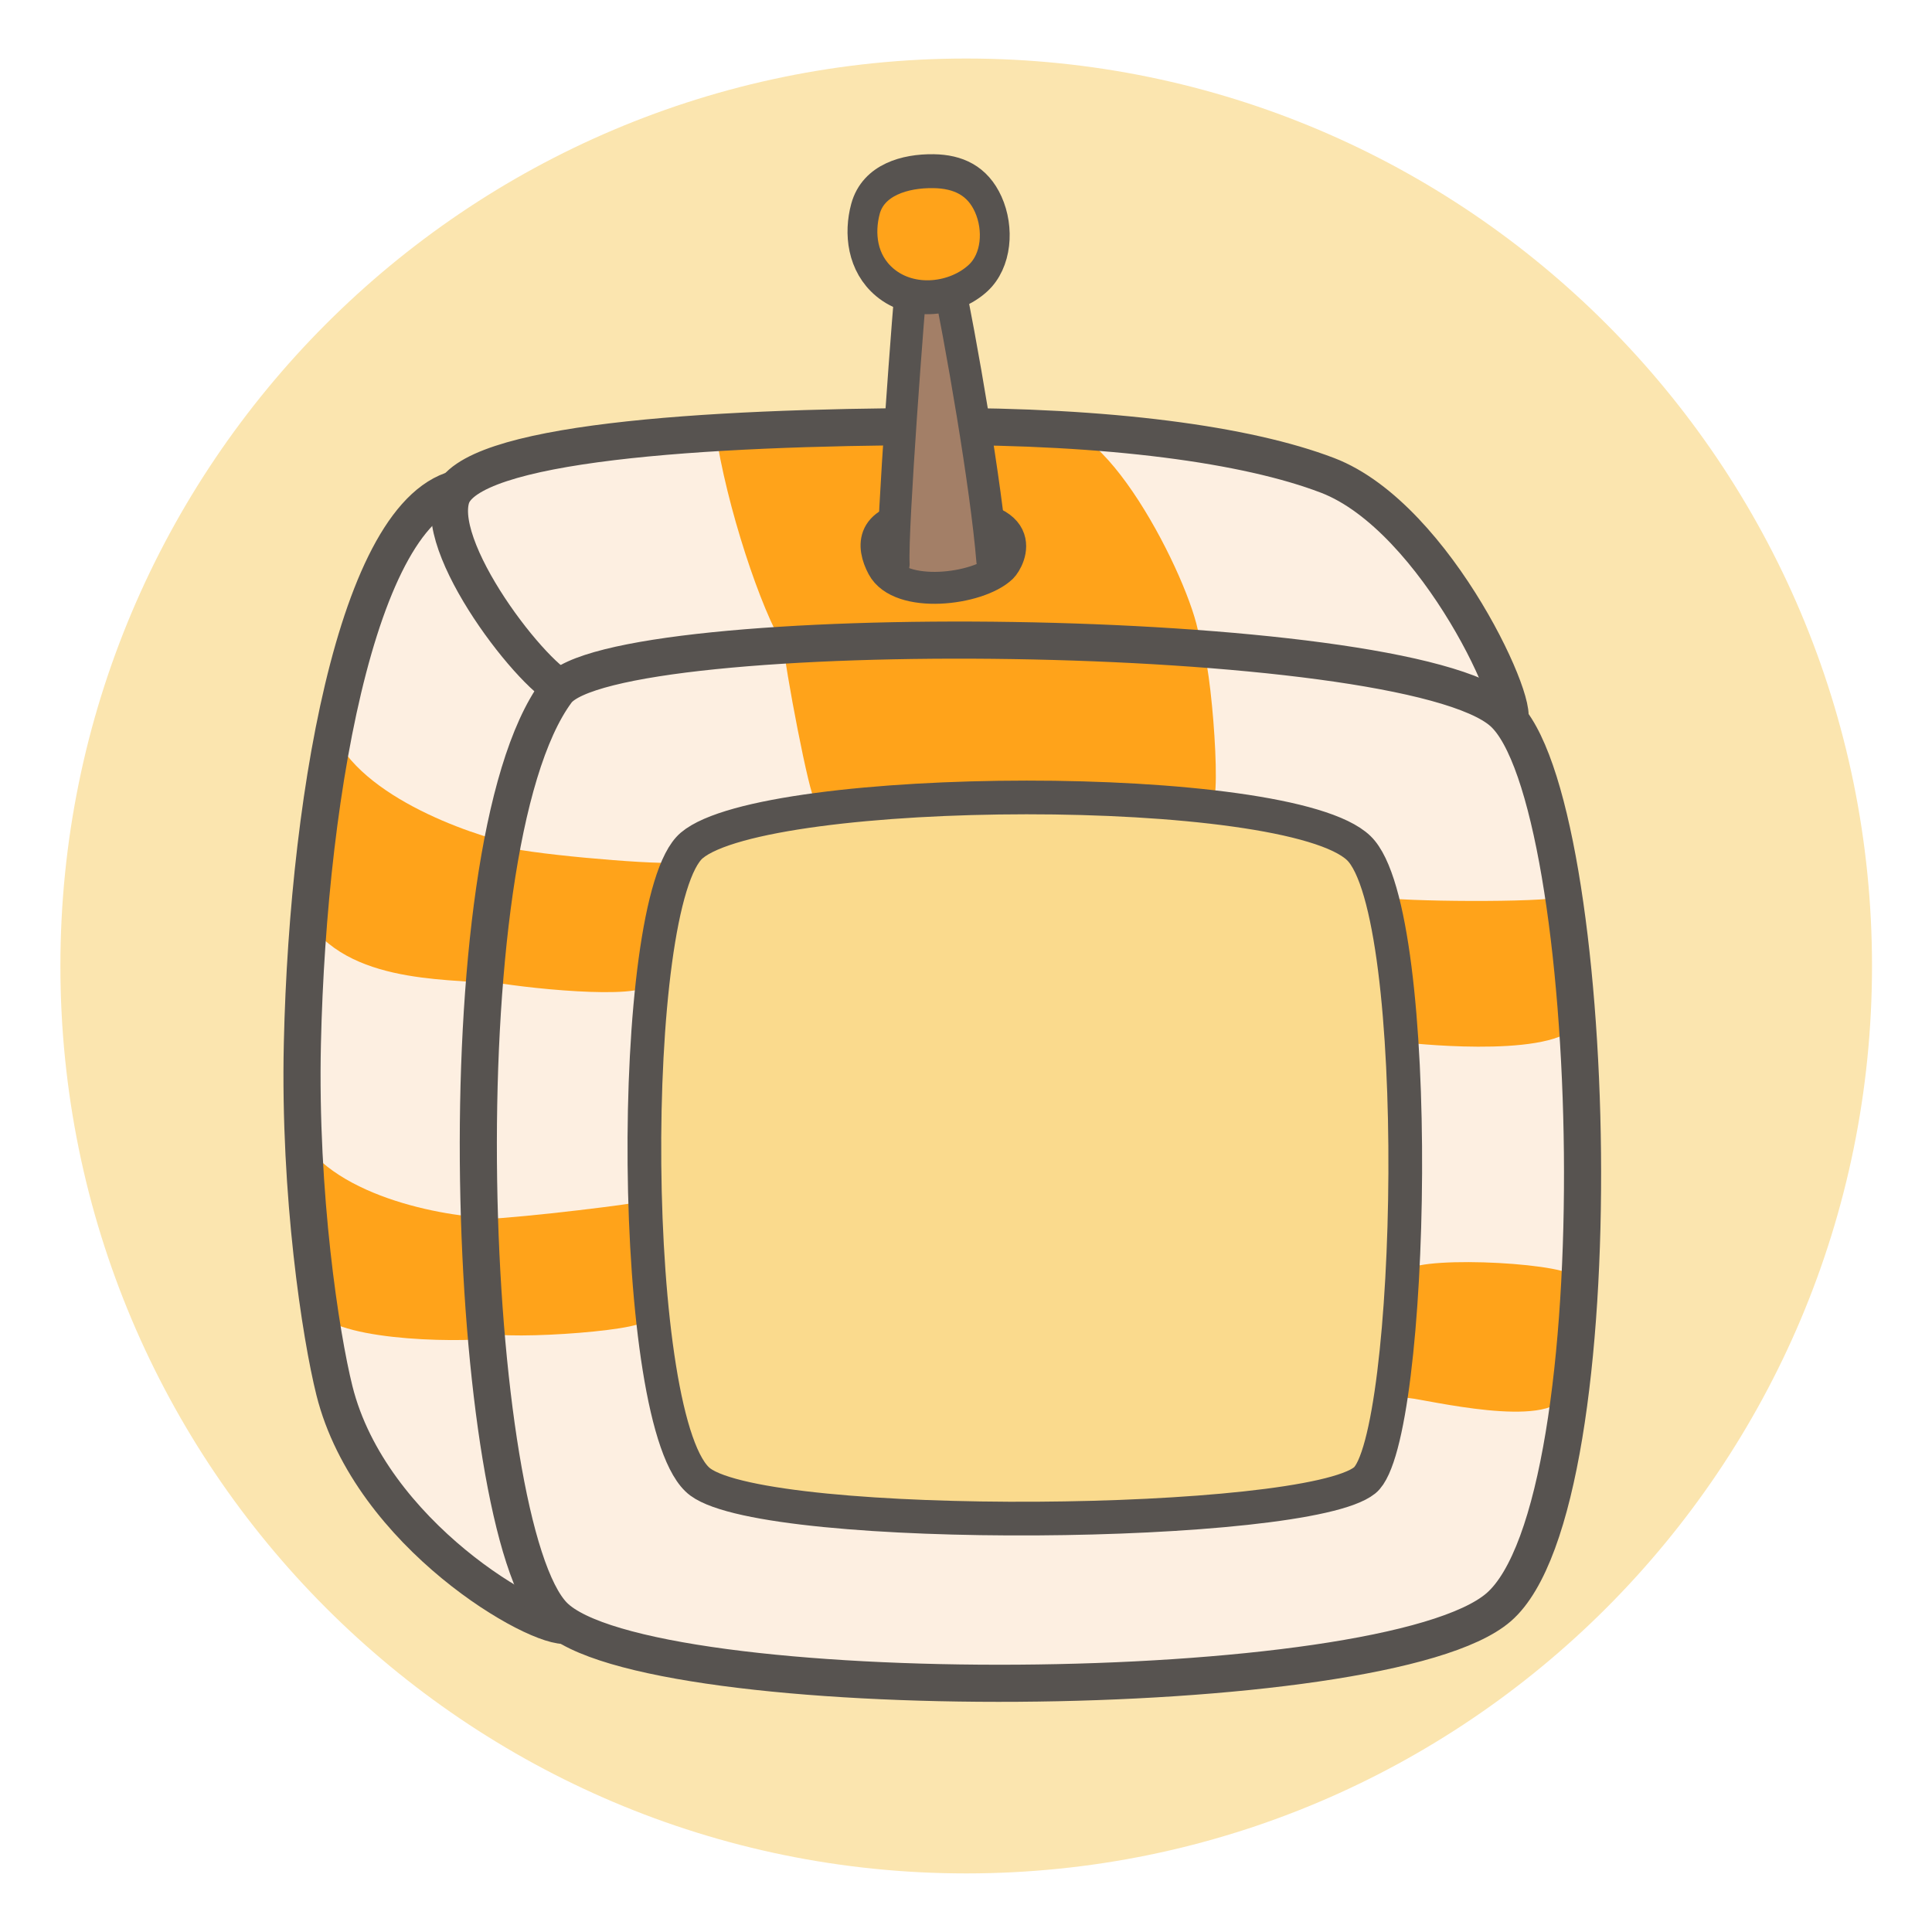
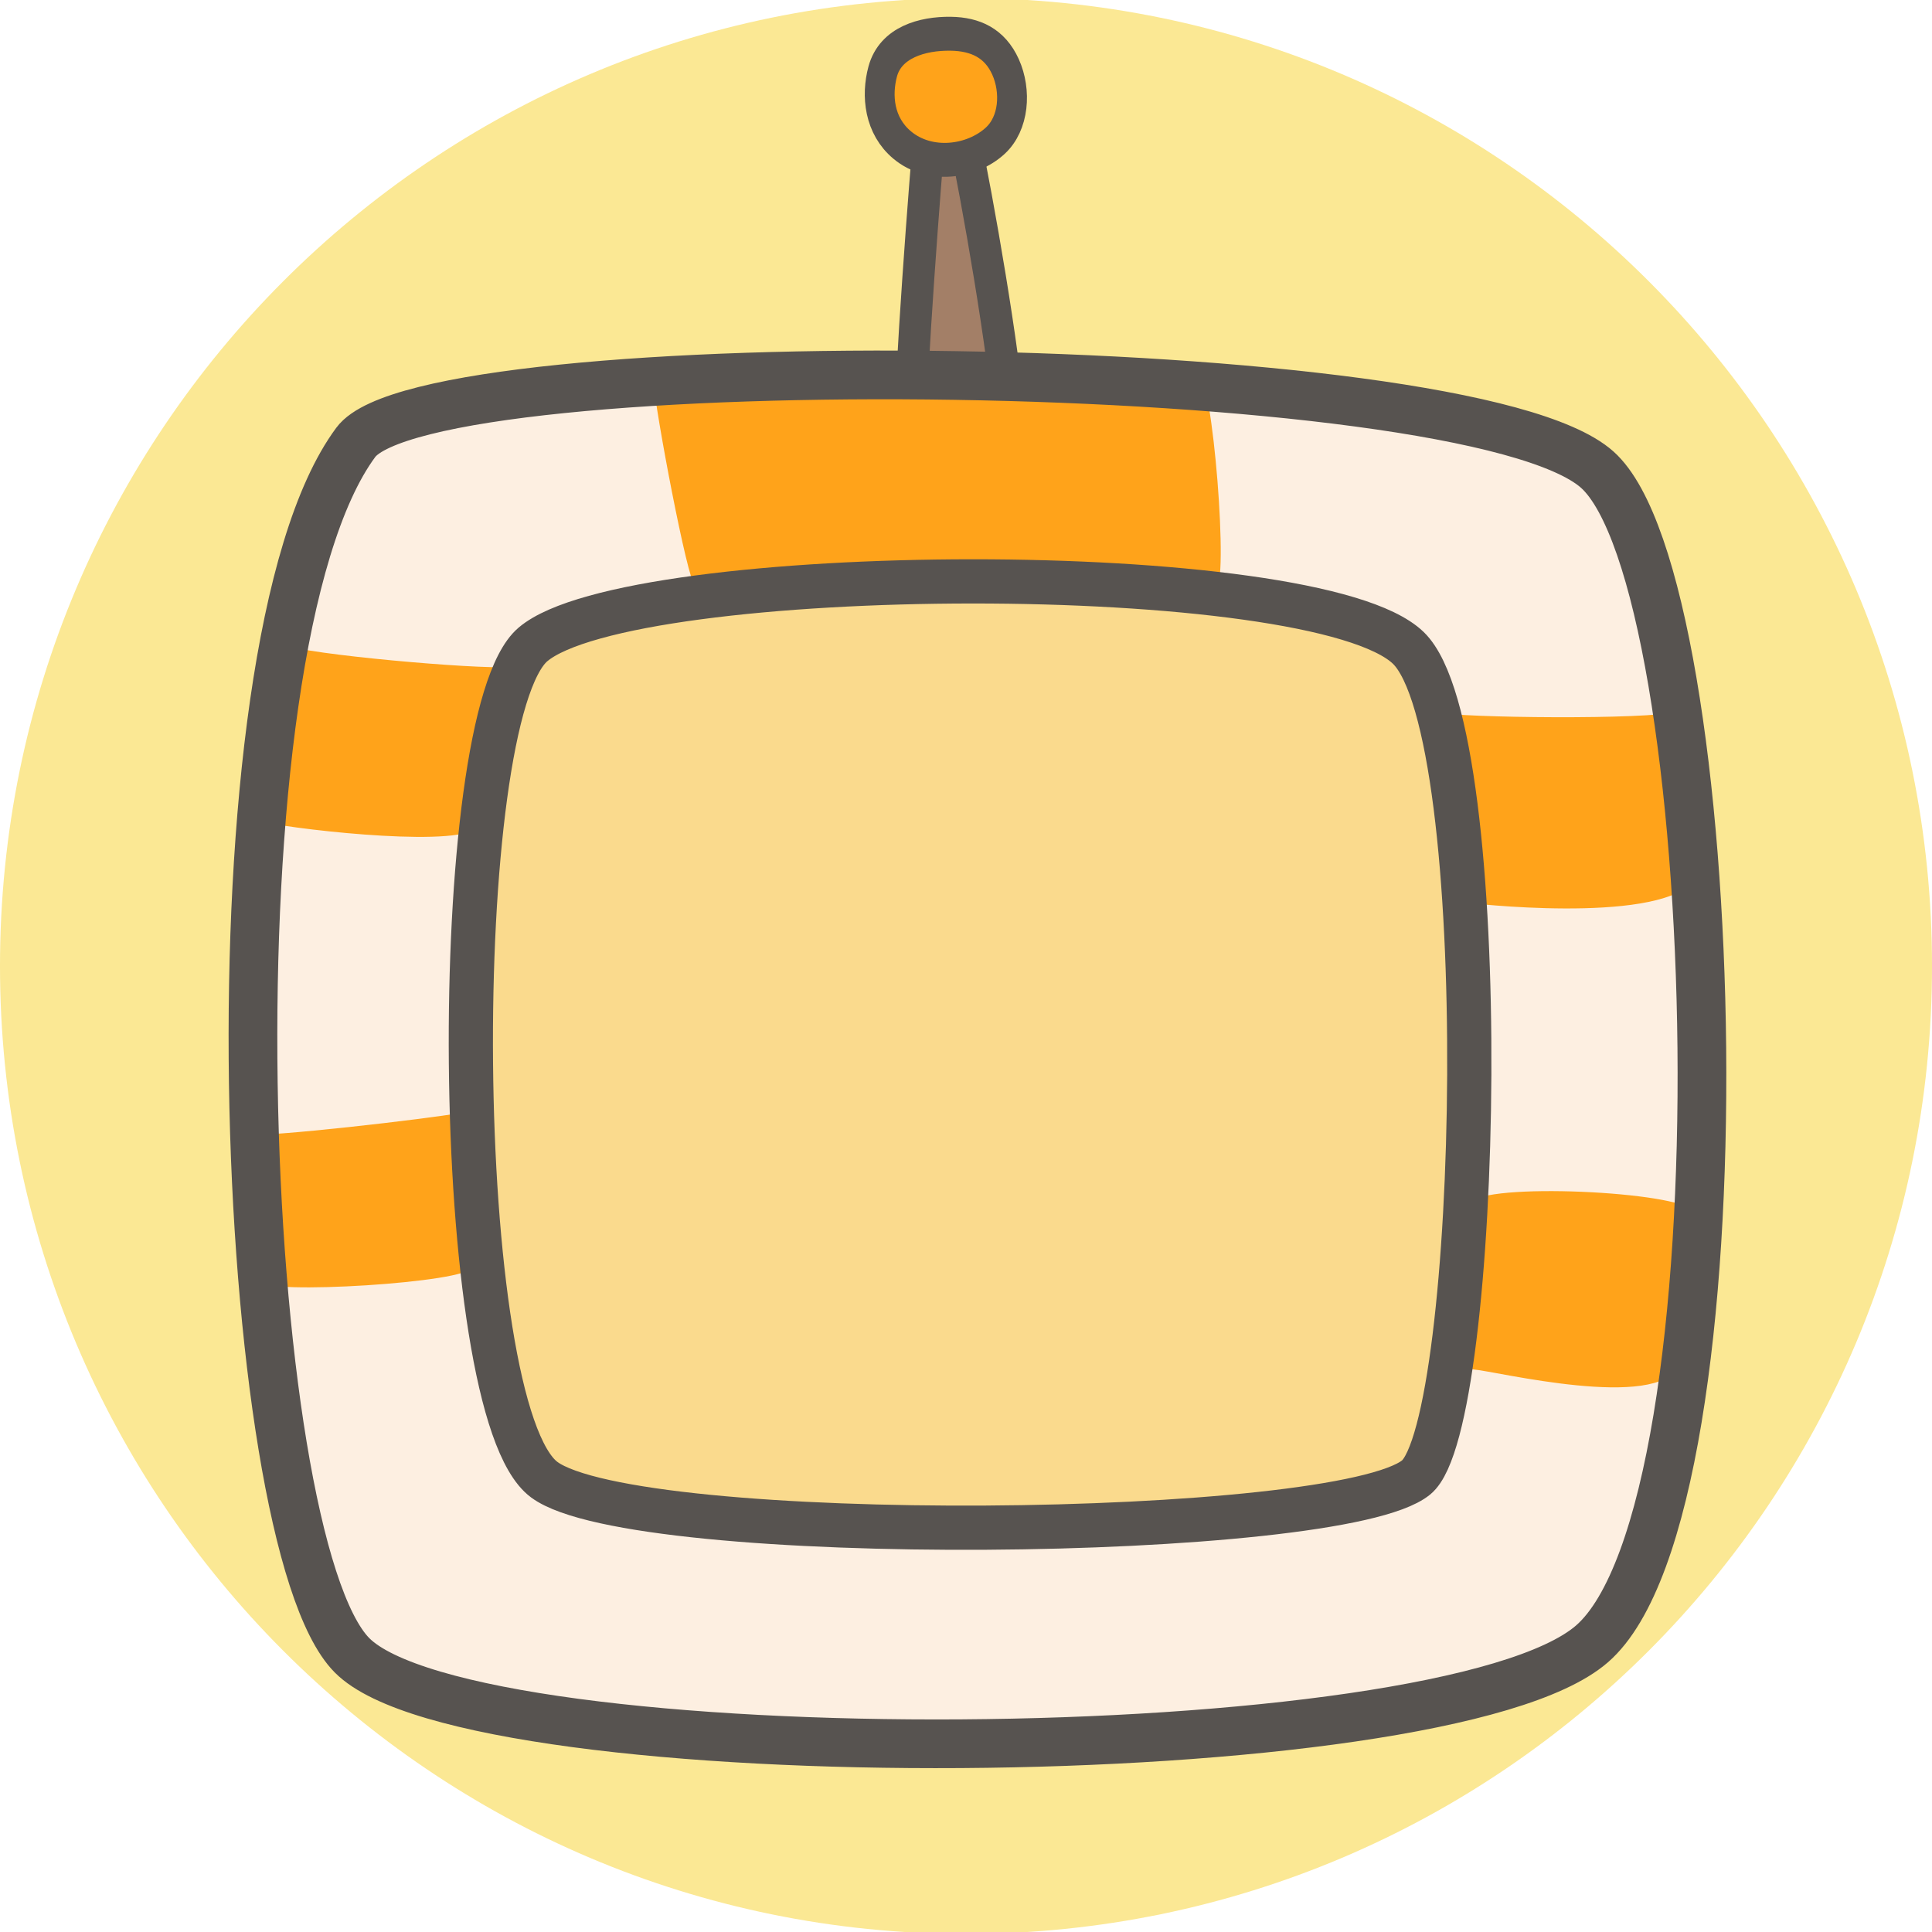
- <svg xmlns="http://www.w3.org/2000/svg" xml:space="preserve" style="fill-rule:evenodd;clip-rule:evenodd;stroke-linecap:round;stroke-linejoin:round;stroke-miterlimit:1.5" viewBox="0 0 32 32">
-   <path d="M0 0h32v32H0z" style="fill:none" />
-   <ellipse cx="989.877" cy="986.808" rx="1015.09" ry="988.825" style="fill:#fbe5af" transform="matrix(.01478 0 0 .0152 1.373 1)" />
-   <g transform="matrix(-.01782 0 0 .01782 34.788 .971)">
-     <path d="M1513.83 398.034c101.65.676 151.89 276.661 157.31 517.531 3.17 140.505-17.04 271.475-29.8 322.525-33.52 134.07-189.83 223.06-216.43 218.03-112.53-21.27 6.13-867.102-9.53-881.83-16.46-15.466 52.13-176.565 98.45-176.256" style="fill:#fdefe1" />
-     <clipPath id="a">
-       <path d="M1513.83 398.034c101.65.676 151.89 276.661 157.31 517.531 3.17 140.505-17.04 271.475-29.8 322.525-33.52 134.07-189.83 223.06-216.43 218.03-112.53-21.27 6.13-867.102-9.53-881.83-16.46-15.466 52.13-176.565 98.45-176.256" />
-     </clipPath>
-     <g clip-path="url(#a)">
-       <path d="M1384.23 850.769c41.73-13.458 146.45-62.687 159.14-128.486 41.56 112.14 59.97 127.29 44.68 168.258-27.19 72.877-127.6 77.044-167.23 86.588-4.75 1.145-35.64-119.154-36.59-126.36" style="fill:#ffa31a" transform="rotate(5.94 2589.61 1650.878)" />
-       <path d="M1394.39 870.183c41.73-13.458 138.09-66.003 150.77-131.801 41.57 112.14 37.55 126.763 37.68 155.732.13 31.777-109.76 72.344-149.82 80.884-8.43 1.797-37.67-97.609-38.63-104.815" style="fill:#ffa31a" transform="rotate(18.749 813.265 1258.548)" />
+ <svg xmlns="http://www.w3.org/2000/svg" width="100%" height="100%" viewBox="0 0 32 32" version="1.1" xml:space="preserve" style="fill-rule:evenodd;clip-rule:evenodd;stroke-linecap:round;stroke-linejoin:round;stroke-miterlimit:1.5;">
+   <rect id="Artboard1" x="0" y="0" width="32" height="32" style="fill:none;" />
+   <clipPath id="_clip1">
+     <rect id="Artboard11" x="0" y="0" width="32" height="32" />
+   </clipPath>
+   <g clip-path="url(#_clip1)">
+     <g id="card" transform="matrix(0.0655022,0,0,0.0655022,0.146955,0.448169)">
+       <g transform="matrix(0.240637,0,0,0.247518,3.82241,-6.82838)">
+         <ellipse cx="989.877" cy="986.808" rx="1015.09" ry="988.825" style="fill:rgb(251,232,148);" />
+       </g>
+       <g id="A" transform="matrix(-0.272081,0,0,0.272081,510.684,-85.2135)">
+         <path d="M938.268,687.758C931.115,680.95 905.434,633.581 1010.8,639.69C1061.02,642.602 1058.76,668.322 1048.8,686.99C1032.7,717.158 960.368,708.796 938.268,687.758Z" style="fill:rgb(163,127,103);stroke:rgb(87,83,80);stroke-width:29.68px;" />
+         <path d="M946.917,681.524C952.535,612.418 975.668,478.356 990.661,407.282C995.094,386.267 1018.19,381.545 1021.25,411.181C1024.35,441.157 1040.38,651.769 1038.61,684.686" style="fill:rgb(163,127,103);stroke:rgb(87,83,80);stroke-width:29.68px;" />
+         <g transform="matrix(0.72621,0,0,0.825653,260.668,179.273)">
+           <path d="M950.183,207.04C936.23,234.303 939.174,270.613 963.337,290.153C993.409,314.471 1047.1,320.935 1082.37,295.034C1112.08,273.217 1115.62,239.298 1107.33,212.215C1097.33,179.568 1056.81,169.249 1020.23,169.721C988.542,170.129 963.815,180.405 950.183,207.04Z" style="fill:rgb(255,163,26);stroke:rgb(87,83,80);stroke-width:38.17px;" />
+         </g>
+       </g>
+       <g transform="matrix(-0.356991,0,0,0.356991,599.922,-104.98)">
+         <path d="M559.229,1439.38C446.823,1341.97 465.217,688.111 555.413,607.572C647.963,524.931 1383.35,518.773 1434.78,588.24C1543.6,735.22 1518.61,1365.26 1437.49,1447.33C1352.3,1533.52 664.916,1530.96 559.229,1439.38Z" style="fill:rgb(253,239,225);" />
+         <clipPath id="_clip2">
+           <path d="M559.229,1439.38C446.823,1341.97 465.217,688.111 555.413,607.572C647.963,524.931 1383.35,518.773 1434.78,588.24C1543.6,735.22 1518.61,1365.26 1437.49,1447.33C1352.3,1533.52 664.916,1530.96 559.229,1439.38Z" />
+         </clipPath>
+         <g clip-path="url(#_clip2)">
+           <g transform="matrix(1,0,0,1,76.3612,-196.085)">
+             <path d="M1251,943.359C1270.86,945.295 1394.93,934.543 1409.46,927.566C1422.52,962.885 1421.35,989.246 1424.72,1053.15C1393.98,1059.64 1279.44,1071.8 1272.18,1056.06C1258.97,1027.42 1254.42,993.097 1251,943.359Z" style="fill:rgb(255,163,26);" />
+           </g>
+           <g transform="matrix(0.979766,0.200148,-0.200148,0.979766,-635.133,-401.718)">
+             <path d="M1347.68,929.773C1367.55,931.708 1499.08,903.4 1513.62,896.424C1526.67,931.742 1515.6,969.19 1518.98,1033.09C1504.12,1038.02 1377.13,1077.32 1356.03,1045.54C1347.28,1032.37 1351.11,979.511 1347.68,929.773Z" style="fill:rgb(255,163,26);" />
+           </g>
+           <g transform="matrix(0.999483,0.0321586,-0.0321586,0.999483,-832.192,141.668)">
+             <path d="M1351.05,949.365C1350.08,935.236 1489.81,922.867 1507.71,936.176C1537.94,958.636 1535.23,1052.38 1509.55,1055.29C1494,1057.04 1380.91,1088.92 1364.41,1057.25C1357.1,1043.22 1354.47,999.103 1351.05,949.365Z" style="fill:rgb(255,163,26);" />
+           </g>
+           <g transform="matrix(0.982237,0.187643,-0.187643,0.982237,297.594,-116.115)">
+             <path d="M1266.64,958.843C1287.06,958.76 1404.76,950.296 1417.58,945.366C1430.63,980.685 1424.07,985.319 1427.44,1049.22C1427.99,1059.62 1280.29,1078.25 1278.81,1067.79C1276.58,1052.14 1270.06,1008.58 1266.64,958.843Z" style="fill:rgb(255,163,26);" />
+           </g>
+           <g transform="matrix(-0.0545519,0.998511,-0.998511,-0.0545519,2071.02,-740.309)">
+             <path d="M1328.32,775.654C1348.74,775.571 1473.46,792.315 1475.23,797.089C1488.28,832.408 1494.42,1101.35 1497.8,1165.26C1498.32,1175.09 1345.93,1171.54 1344.44,1161.09C1342.21,1145.43 1331.75,825.392 1328.32,775.654Z" style="fill:rgb(255,163,26);" />
+           </g>
+           <g transform="matrix(0.794214,0,0,0.794214,204.402,210.11)">
+             <path d="M603.527,1399.26C545.766,1352.2 532.495,734.816 610.453,659.414C693.558,579.033 1304.12,582.66 1391.09,656.267C1467.69,721.096 1465.5,1338.82 1381.07,1401.24C1299.23,1461.76 672.536,1455.48 603.527,1399.26Z" style="fill:rgb(250,218,141);stroke:rgb(87,83,80);stroke-width:39.43px;" />
+           </g>
+         </g>
+         <path d="M559.229,1439.38C446.823,1341.97 465.217,688.111 555.413,607.572C647.963,524.931 1383.35,518.773 1434.78,588.24C1543.6,735.22 1518.61,1365.26 1437.49,1447.33C1352.3,1533.52 664.916,1530.96 559.229,1439.38Z" style="fill:none;stroke:rgb(87,83,80);stroke-width:34.5px;" />
+       </g>
    </g>
-     <path d="M1513.83 398.034c101.65.676 151.89 276.661 157.31 517.531 3.17 140.505-17.04 271.475-29.8 322.525-33.52 134.07-189.83 223.06-216.43 218.03-112.53-21.27 6.13-867.102-9.53-881.83-16.46-15.466 52.13-176.565 98.45-176.256" style="fill:none;stroke:#575350;stroke-width:34.5px" />
-     <path d="M551.001 616.237c-17.778-3.552 65.086-189.746 167.261-228.883 75.231-28.815 203.543-45.934 364.848-45.427 216.58.682 434.53 15.013 449.74 66.46 15.46 52.293-86.37 179.852-110.03 179.691-96-.651-126.59-26.155-432.583-13.084-146.471 6.257-413.349 46.416-439.236 41.243" style="fill:#fdefe1" />
-     <clipPath id="b">
-       <path d="M551.001 616.237c-17.778-3.552 65.086-189.746 167.261-228.883 75.231-28.815 203.543-45.934 364.848-45.427 216.58.682 434.53 15.013 449.74 66.46 15.46 52.293-86.37 179.852-110.03 179.691-96-.651-126.59-26.155-432.583-13.084-146.471 6.257-413.349 46.416-439.236 41.243" />
-     </clipPath>
-     <g clip-path="url(#b)">
-       <path d="M762.451 744.695c-13.035-16.464 64.12-189.467 123.892-204.914 16.194-4.185 163.327-11.393 324.687 1.176-10.26 71.075-42.78 168.325-64.2 202.002-343.946-5.326-374.566 14.132-384.379 1.736" style="fill:#ffa31a" transform="translate(76.361 -196.085)" />
-     </g>
-     <path d="M551.001 616.237c-17.778-3.552 65.086-189.746 167.261-228.883 75.231-28.815 203.543-45.934 364.848-45.427 216.58.682 434.53 15.013 449.74 66.46 15.46 52.293-86.37 179.852-110.03 179.691-96-.651-126.59-26.155-432.583-13.084-146.471 6.257-413.349 46.416-439.236 41.243" style="fill:none;stroke:#575350;stroke-width:34.5px" />
-     <path d="M559.229 1439.38c-112.406-97.41-94.012-751.269-3.816-831.808 92.55-82.641 827.937-88.799 879.367-19.332 108.82 146.98 83.83 777.02 2.71 859.09-85.19 86.19-772.574 83.63-878.261-7.95" style="fill:#fdefe1" />
-     <clipPath id="c">
-       <path d="M559.229 1439.38c-112.406-97.41-94.012-751.269-3.816-831.808 92.55-82.641 827.937-88.799 879.367-19.332 108.82 146.98 83.83 777.02 2.71 859.09-85.19 86.19-772.574 83.63-878.261-7.95" />
-     </clipPath>
-     <g clip-path="url(#c)">
-       <path d="M1251 943.359c19.86 1.936 143.93-8.816 158.46-15.793 13.06 35.319 11.89 61.68 15.26 125.584-30.74 6.49-145.28 18.65-152.54 2.91-13.21-28.64-17.76-62.963-21.18-112.701" style="fill:#ffa31a" transform="translate(76.361 -196.085)" />
-       <path d="M1347.68 929.773c19.87 1.935 151.4-26.373 165.94-33.349 13.05 35.318 1.98 72.766 5.36 136.666-14.86 4.93-141.85 44.23-162.95 12.45-8.75-13.17-4.92-66.029-8.35-115.767" style="fill:#ffa31a" transform="rotate(11.546 1669.233 -3342.072)" />
-       <path d="M1351.05 949.365c-.97-14.129 138.76-26.498 156.66-13.189 30.23 22.46 27.52 116.204 1.84 119.114-15.55 1.75-128.64 33.63-145.14 1.96-7.31-14.03-9.94-58.147-13.36-107.885" style="fill:#ffa31a" transform="rotate(1.843 -4820.249 -25800.223)" />
-       <path d="M1266.64 958.843c20.42-.083 138.12-8.547 150.94-13.477 13.05 35.319 6.49 39.953 9.86 103.854.55 10.4-147.15 29.03-148.63 18.57-2.23-15.65-8.75-59.21-12.17-108.947" style="fill:#ffa31a" transform="rotate(10.815 762.109 1513.815)" />
-       <path d="M1328.32 775.654c20.42-.083 145.14 16.661 146.91 21.435 13.05 35.319 19.19 304.261 22.57 368.171.52 9.83-151.87 6.28-153.36-4.17-2.23-15.66-12.69-335.698-16.12-385.436" style="fill:#ffa31a" transform="rotate(93.127 1385.994 610.326)" />
-       <path d="M603.527 1399.26c-57.761-47.06-71.032-664.444 6.926-739.846 83.105-80.381 693.667-76.754 780.637-3.147 76.6 64.829 74.41 682.553-10.02 744.973-81.84 60.52-708.534 54.24-777.543-1.98" style="fill:#fada8d;stroke:#575350;stroke-width:39.43px" transform="translate(204.402 210.11)scale(.79421)" />
-     </g>
-     <path d="M559.229 1439.38c-112.406-97.41-94.012-751.269-3.816-831.808 92.55-82.641 827.937-88.799 879.367-19.332 108.82 146.98 83.83 777.02 2.71 859.09-85.19 86.19-772.574 83.63-878.261-7.95" style="fill:none;stroke:#575350;stroke-width:34.5px" />
-     <path d="M938.268 687.758c-7.153-6.808-32.834-54.177 72.532-48.068 50.22 2.912 47.96 28.632 38 47.3-16.1 30.168-88.432 21.806-110.532.768" style="fill:#a37f67;stroke:#575350;stroke-width:29.68px" transform="translate(82.946 -214.793)" />
-     <path d="M946.917 681.524c5.618-69.106 28.751-203.168 43.744-274.242 4.433-21.015 27.529-25.737 30.589 3.899 3.1 29.976 19.13 240.588 17.36 273.505" style="fill:#a37f67;stroke:#575350;stroke-width:29.68px" transform="translate(82.946 -214.793)" />
-     <path d="M950.183 207.04c-13.953 27.263-11.009 63.573 13.154 83.113 30.072 24.318 83.763 30.782 119.033 4.881 29.71-21.817 33.25-55.736 24.96-82.819-10-32.647-50.52-42.966-87.1-42.494-31.688.408-56.415 10.684-70.047 37.319" style="fill:#ffa31a;stroke:#575350;stroke-width:38.17px" transform="matrix(.72621 0 0 .82565 343.614 -35.52)" />
  </g>
</svg>
